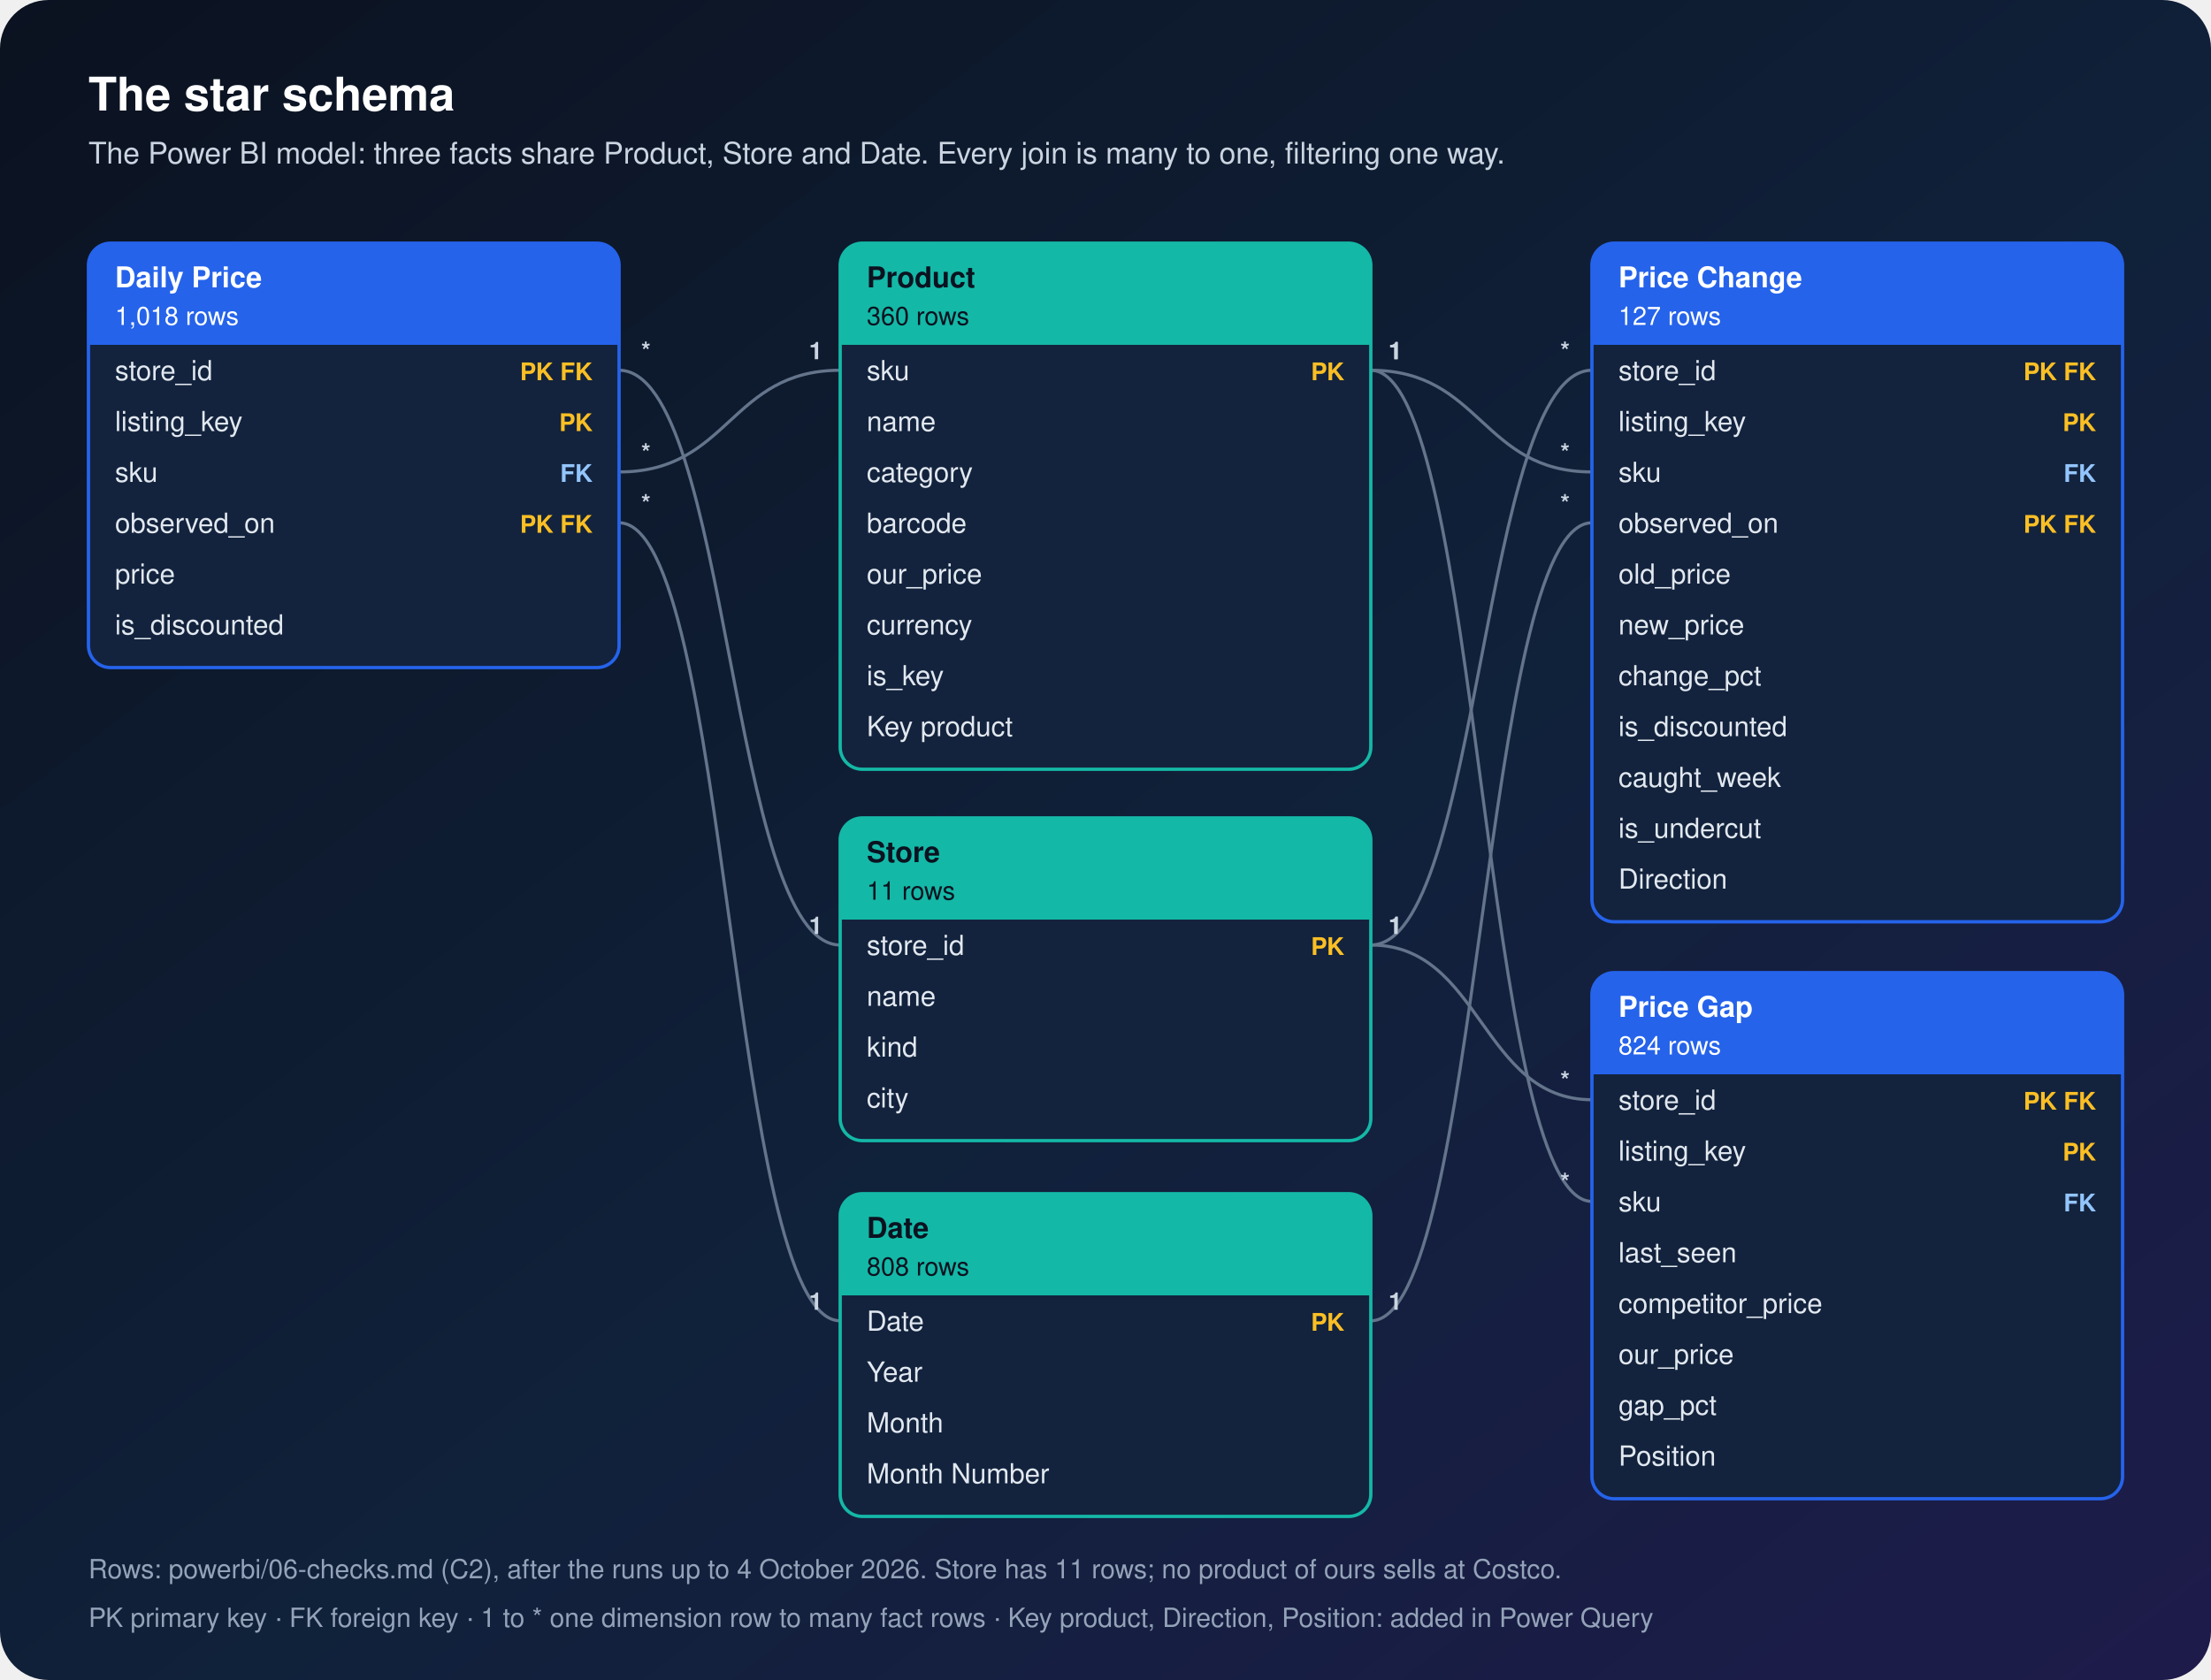
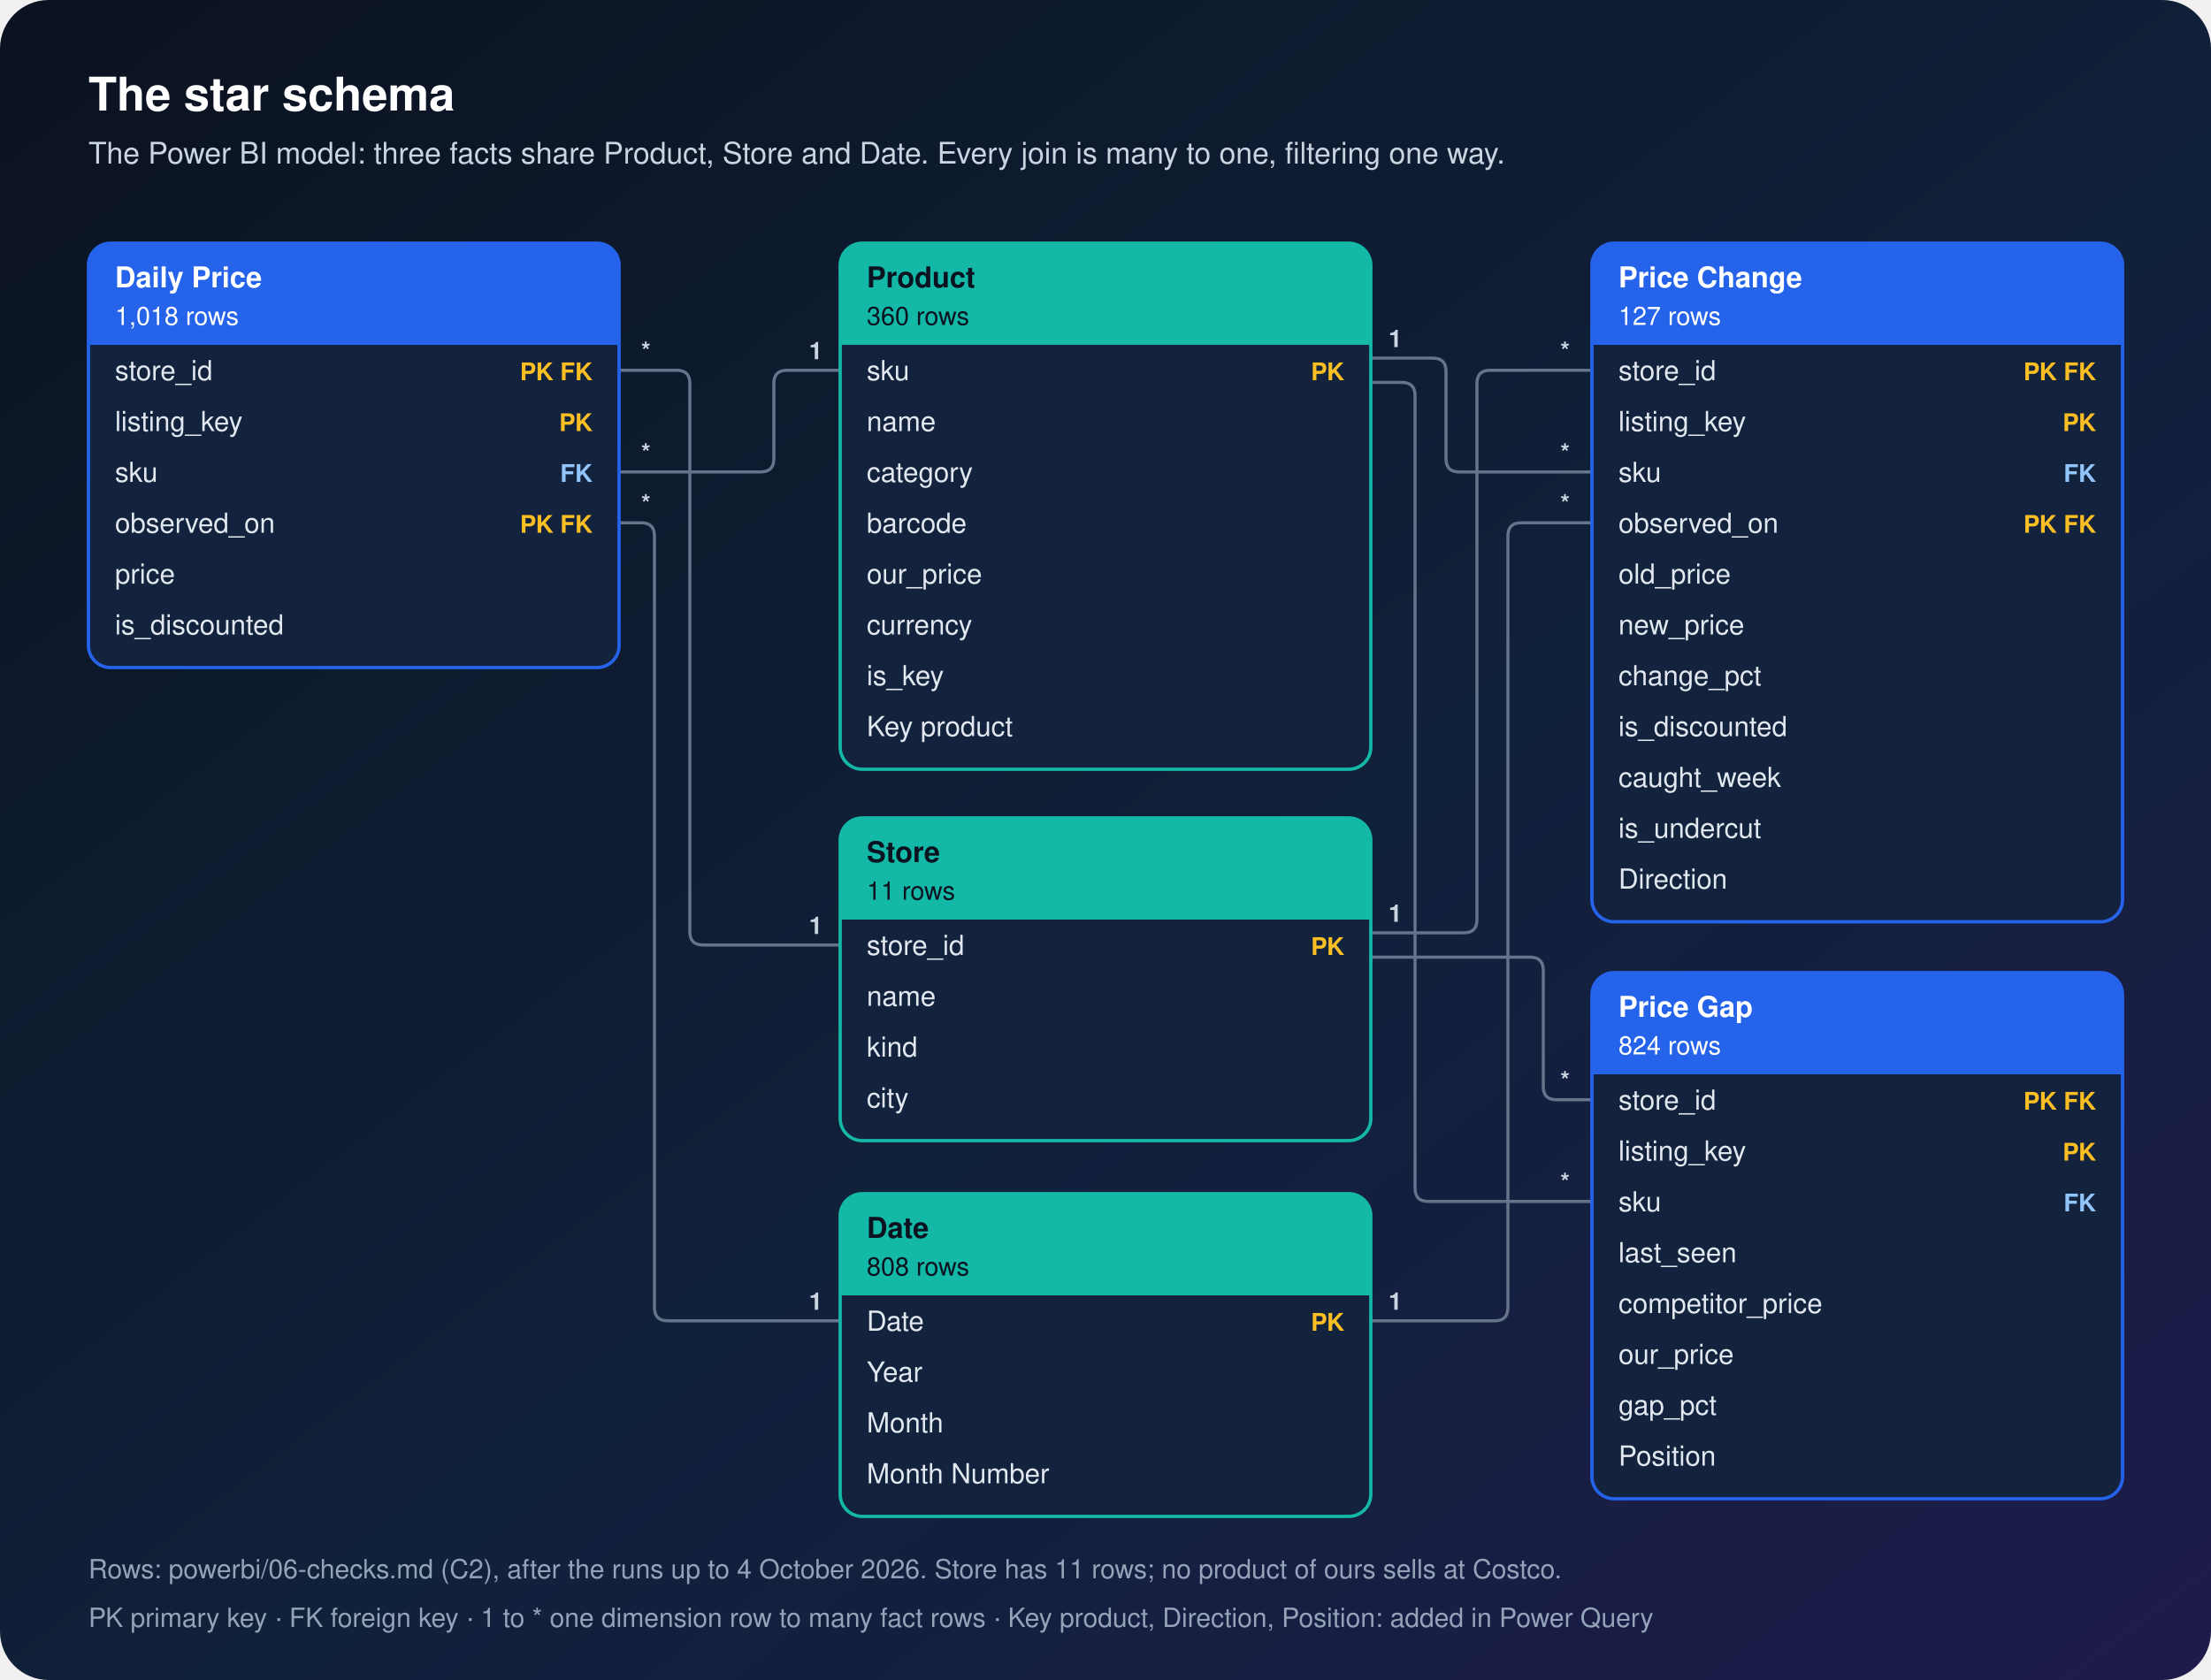
<svg xmlns="http://www.w3.org/2000/svg" viewBox="0 0 1000 760" width="1000" height="760" role="img" aria-label="Star schema in Power BI with three facts that keep their own grain and share three dimensions. Daily Price (1,018 rows, one competitor price of our product per listing per day), Price Change (127 rows, one per price change) and Price Gap (824 rows, each listing's latest price against ours) join Product (360 rows) on sku and Store (11 rows) on store_id, many to one. Daily Price and Price Change also join Date (808 days) on observed_on; Price Gap has no date, it is where we stand now.">
  <defs>
    <linearGradient id="bg" x1="0" y1="0" x2="1" y2="1">
      <stop offset="0" stop-color="#0B1220" />
      <stop offset="0.55" stop-color="#10213A" />
      <stop offset="1" stop-color="#1E1B4B" />
    </linearGradient>
    <marker id="arrow" viewBox="0 0 10 10" refX="9" refY="5" markerWidth="6" markerHeight="6" orient="auto">
      <path d="M0 0 L10 5 L0 10 Z" fill="#64748B" />
    </marker>
    <marker id="amber" viewBox="0 0 10 10" refX="9" refY="5" markerWidth="6" markerHeight="6" orient="auto">
      <path d="M0 0 L10 5 L0 10 Z" fill="#F59E0B" />
    </marker>
  </defs>
  <style>
    text { font-family: "Segoe UI", -apple-system, Helvetica, Arial, sans-serif; }
    .title { font-size: 21px; font-weight: 700; fill: #FFFFFF; }
    .sub { font-size: 13.5px; fill: #CBD5E1; }
    .layer { font-size: 14px; font-weight: 700; fill: #0B1220; }
    .where { font-size: 12px; fill: #94A3B8; }
    .name { font-size: 13px; fill: #F1F5F9; }
    .small { font-size: 12.5px; fill: #F1F5F9; }
    .count { font-size: 11.5px; fill: #94A3B8; }
    .col { font-size: 12.5px; fill: #E2E8F0; }
    .key { font-size: 11px; font-weight: 700; }
    .task { font-size: 12px; font-weight: 700; fill: #0B1220; }
    .edge { fill: none; stroke: #64748B; stroke-width: 1.4; }
  </style>
  <rect width="1000" height="760" rx="22" fill="url(#bg)" />
  <text x="40" y="50" class="title">The star schema</text>
  <text x="40" y="74" class="sub">The Power BI model: three facts share Product, Store and Date. Every join is many to one, filtering one way.</text>
-   <path d="M280 213.5 C330.0 213.5 330.0 167.5 380 167.5" class="edge" stroke="#94A3B8" />
+   <path d="M280 213.5 H344 Q350 213.5 350 207.5 V173.5 Q350 167.5 356 167.5 H380" class="edge" stroke="#94A3B8" />
  <text x="290" y="208.5" class="key" fill="#CBD5E1" text-anchor="start">*</text>
  <text x="372" y="162.5" class="key" fill="#CBD5E1" text-anchor="end">1</text>
-   <path d="M280 167.5 C330.0 167.5 330.0 427.5 380 427.5" class="edge" stroke="#94A3B8" />
+   <path d="M280 167.5 H306 Q312 167.5 312 173.5 V421.5 Q312 427.5 318 427.5 H380" class="edge" stroke="#94A3B8" />
  <text x="290" y="162.5" class="key" fill="#CBD5E1" text-anchor="start">*</text>
  <text x="372" y="422.5" class="key" fill="#CBD5E1" text-anchor="end">1</text>
-   <path d="M280 236.5 C330.0 236.5 330.0 597.5 380 597.5" class="edge" stroke="#94A3B8" />
+   <path d="M280 236.5 H290 Q296 236.5 296 242.5 V591.5 Q296 597.5 302 597.5 H380" class="edge" stroke="#94A3B8" />
  <text x="290" y="231.5" class="key" fill="#CBD5E1" text-anchor="start">*</text>
  <text x="372" y="592.5" class="key" fill="#CBD5E1" text-anchor="end">1</text>
-   <path d="M720 543.5 C670.0 543.5 670.0 167.5 620 167.5" class="edge" stroke="#94A3B8" />
+   <path d="M720 543.5 H646 Q640 543.5 640 537.5 V179.0 Q640 173.0 634 173.0 H620" class="edge" stroke="#94A3B8" />
  <text x="710" y="538.5" class="key" fill="#CBD5E1" text-anchor="end">*</text>
-   <text x="628" y="162.5" class="key" fill="#CBD5E1" text-anchor="start">1</text>
-   <path d="M720 497.5 C670.0 497.5 670.0 427.5 620 427.5" class="edge" stroke="#94A3B8" />
+   <path d="M720 497.5 H704 Q698 497.5 698 491.5 V439.0 Q698 433.0 692 433.0 H620" class="edge" stroke="#94A3B8" />
  <text x="710" y="492.5" class="key" fill="#CBD5E1" text-anchor="end">*</text>
-   <text x="628" y="422.5" class="key" fill="#CBD5E1" text-anchor="start">1</text>
-   <path d="M720 213.5 C670.0 213.5 670.0 167.5 620 167.5" class="edge" stroke="#94A3B8" />
+   <path d="M720 213.5 H660 Q654 213.5 654 207.5 V168.0 Q654 162.0 648 162.0 H620" class="edge" stroke="#94A3B8" />
  <text x="710" y="208.5" class="key" fill="#CBD5E1" text-anchor="end">*</text>
-   <text x="628" y="162.5" class="key" fill="#CBD5E1" text-anchor="start">1</text>
-   <path d="M720 167.5 C670.0 167.5 670.0 427.5 620 427.5" class="edge" stroke="#94A3B8" />
+   <text x="628" y="157.0" class="key" fill="#CBD5E1" text-anchor="start">1</text>
+   <path d="M720 167.5 H674 Q668 167.5 668 173.5 V416.0 Q668 422.0 662 422.0 H620" class="edge" stroke="#94A3B8" />
  <text x="710" y="162.5" class="key" fill="#CBD5E1" text-anchor="end">*</text>
-   <text x="628" y="422.5" class="key" fill="#CBD5E1" text-anchor="start">1</text>
-   <path d="M720 236.5 C670.0 236.5 670.0 597.5 620 597.5" class="edge" stroke="#94A3B8" />
+   <text x="628" y="417.0" class="key" fill="#CBD5E1" text-anchor="start">1</text>
+   <path d="M720 236.5 H688 Q682 236.5 682 242.5 V591.5 Q682 597.5 676 597.5 H620" class="edge" stroke="#94A3B8" />
  <text x="710" y="231.5" class="key" fill="#CBD5E1" text-anchor="end">*</text>
  <text x="628" y="592.5" class="key" fill="#CBD5E1" text-anchor="start">1</text>
  <rect x="40" y="110" width="240" height="192" rx="10" fill="#13233D" stroke="#2563EB" stroke-width="1.5" />
  <path d="M40 120 a10 10 0 0 1 10 -10 h220 a10 10 0 0 1 10 10 v36 h-240 Z" fill="#2563EB" />
  <text x="52" y="130" class="name" font-weight="700" style="fill:#FFFFFF">Daily Price</text>
  <text x="52" y="147" class="count" style="fill:#FFFFFF">1,018 rows</text>
  <text x="52" y="172" class="col">store_id</text>
  <text x="268" y="172" class="key" fill="#FBBF24" text-anchor="end">PK FK</text>
  <text x="52" y="195" class="col">listing_key</text>
  <text x="268" y="195" class="key" fill="#FBBF24" text-anchor="end">PK</text>
  <text x="52" y="218" class="col">sku</text>
  <text x="268" y="218" class="key" fill="#93C5FD" text-anchor="end">FK</text>
  <text x="52" y="241" class="col">observed_on</text>
  <text x="268" y="241" class="key" fill="#FBBF24" text-anchor="end">PK FK</text>
  <text x="52" y="264" class="col">price</text>
  <text x="52" y="287" class="col">is_discounted</text>
  <rect x="720" y="440" width="240" height="238" rx="10" fill="#13233D" stroke="#2563EB" stroke-width="1.5" />
  <path d="M720 450 a10 10 0 0 1 10 -10 h220 a10 10 0 0 1 10 10 v36 h-240 Z" fill="#2563EB" />
  <text x="732" y="460" class="name" font-weight="700" style="fill:#FFFFFF">Price Gap</text>
  <text x="732" y="477" class="count" style="fill:#FFFFFF">824 rows</text>
  <text x="732" y="502" class="col">store_id</text>
  <text x="948" y="502" class="key" fill="#FBBF24" text-anchor="end">PK FK</text>
  <text x="732" y="525" class="col">listing_key</text>
  <text x="948" y="525" class="key" fill="#FBBF24" text-anchor="end">PK</text>
  <text x="732" y="548" class="col">sku</text>
  <text x="948" y="548" class="key" fill="#93C5FD" text-anchor="end">FK</text>
  <text x="732" y="571" class="col">last_seen</text>
  <text x="732" y="594" class="col">competitor_price</text>
  <text x="732" y="617" class="col">our_price</text>
  <text x="732" y="640" class="col">gap_pct</text>
  <text x="732" y="663" class="col">Position</text>
  <rect x="380" y="110" width="240" height="238" rx="10" fill="#13233D" stroke="#14B8A6" stroke-width="1.5" />
  <path d="M380 120 a10 10 0 0 1 10 -10 h220 a10 10 0 0 1 10 10 v36 h-240 Z" fill="#14B8A6" />
  <text x="392" y="130" class="name" font-weight="700" style="fill:#0B1220">Product</text>
  <text x="392" y="147" class="count" style="fill:#0B1220">360 rows</text>
  <text x="392" y="172" class="col">sku</text>
  <text x="608" y="172" class="key" fill="#FBBF24" text-anchor="end">PK</text>
  <text x="392" y="195" class="col">name</text>
  <text x="392" y="218" class="col">category</text>
  <text x="392" y="241" class="col">barcode</text>
  <text x="392" y="264" class="col">our_price</text>
  <text x="392" y="287" class="col">currency</text>
  <text x="392" y="310" class="col">is_key</text>
  <text x="392" y="333" class="col">Key product</text>
  <rect x="380" y="370" width="240" height="146" rx="10" fill="#13233D" stroke="#14B8A6" stroke-width="1.5" />
  <path d="M380 380 a10 10 0 0 1 10 -10 h220 a10 10 0 0 1 10 10 v36 h-240 Z" fill="#14B8A6" />
  <text x="392" y="390" class="name" font-weight="700" style="fill:#0B1220">Store</text>
  <text x="392" y="407" class="count" style="fill:#0B1220">11 rows</text>
  <text x="392" y="432" class="col">store_id</text>
  <text x="608" y="432" class="key" fill="#FBBF24" text-anchor="end">PK</text>
  <text x="392" y="455" class="col">name</text>
  <text x="392" y="478" class="col">kind</text>
  <text x="392" y="501" class="col">city</text>
  <rect x="380" y="540" width="240" height="146" rx="10" fill="#13233D" stroke="#14B8A6" stroke-width="1.5" />
  <path d="M380 550 a10 10 0 0 1 10 -10 h220 a10 10 0 0 1 10 10 v36 h-240 Z" fill="#14B8A6" />
  <text x="392" y="560" class="name" font-weight="700" style="fill:#0B1220">Date</text>
  <text x="392" y="577" class="count" style="fill:#0B1220">808 rows</text>
  <text x="392" y="602" class="col">Date</text>
  <text x="608" y="602" class="key" fill="#FBBF24" text-anchor="end">PK</text>
  <text x="392" y="625" class="col">Year</text>
  <text x="392" y="648" class="col">Month</text>
  <text x="392" y="671" class="col">Month Number</text>
  <rect x="720" y="110" width="240" height="307" rx="10" fill="#13233D" stroke="#2563EB" stroke-width="1.5" />
  <path d="M720 120 a10 10 0 0 1 10 -10 h220 a10 10 0 0 1 10 10 v36 h-240 Z" fill="#2563EB" />
  <text x="732" y="130" class="name" font-weight="700" style="fill:#FFFFFF">Price Change</text>
  <text x="732" y="147" class="count" style="fill:#FFFFFF">127 rows</text>
  <text x="732" y="172" class="col">store_id</text>
  <text x="948" y="172" class="key" fill="#FBBF24" text-anchor="end">PK FK</text>
  <text x="732" y="195" class="col">listing_key</text>
  <text x="948" y="195" class="key" fill="#FBBF24" text-anchor="end">PK</text>
  <text x="732" y="218" class="col">sku</text>
  <text x="948" y="218" class="key" fill="#93C5FD" text-anchor="end">FK</text>
  <text x="732" y="241" class="col">observed_on</text>
  <text x="948" y="241" class="key" fill="#FBBF24" text-anchor="end">PK FK</text>
  <text x="732" y="264" class="col">old_price</text>
  <text x="732" y="287" class="col">new_price</text>
  <text x="732" y="310" class="col">change_pct</text>
  <text x="732" y="333" class="col">is_discounted</text>
  <text x="732" y="356" class="col">caught_week</text>
  <text x="732" y="379" class="col">is_undercut</text>
  <text x="732" y="402" class="col">Direction</text>
  <text x="40" y="714" class="where">Rows: powerbi/06-checks.md (C2), after the runs up to 4 October 2026. Store has 11 rows; no product of ours sells at Costco.</text>
  <text x="40" y="736" class="where">PK primary key · FK foreign key · 1 to * one dimension row to many fact rows · Key product, Direction, Position: added in Power Query</text>
</svg>
